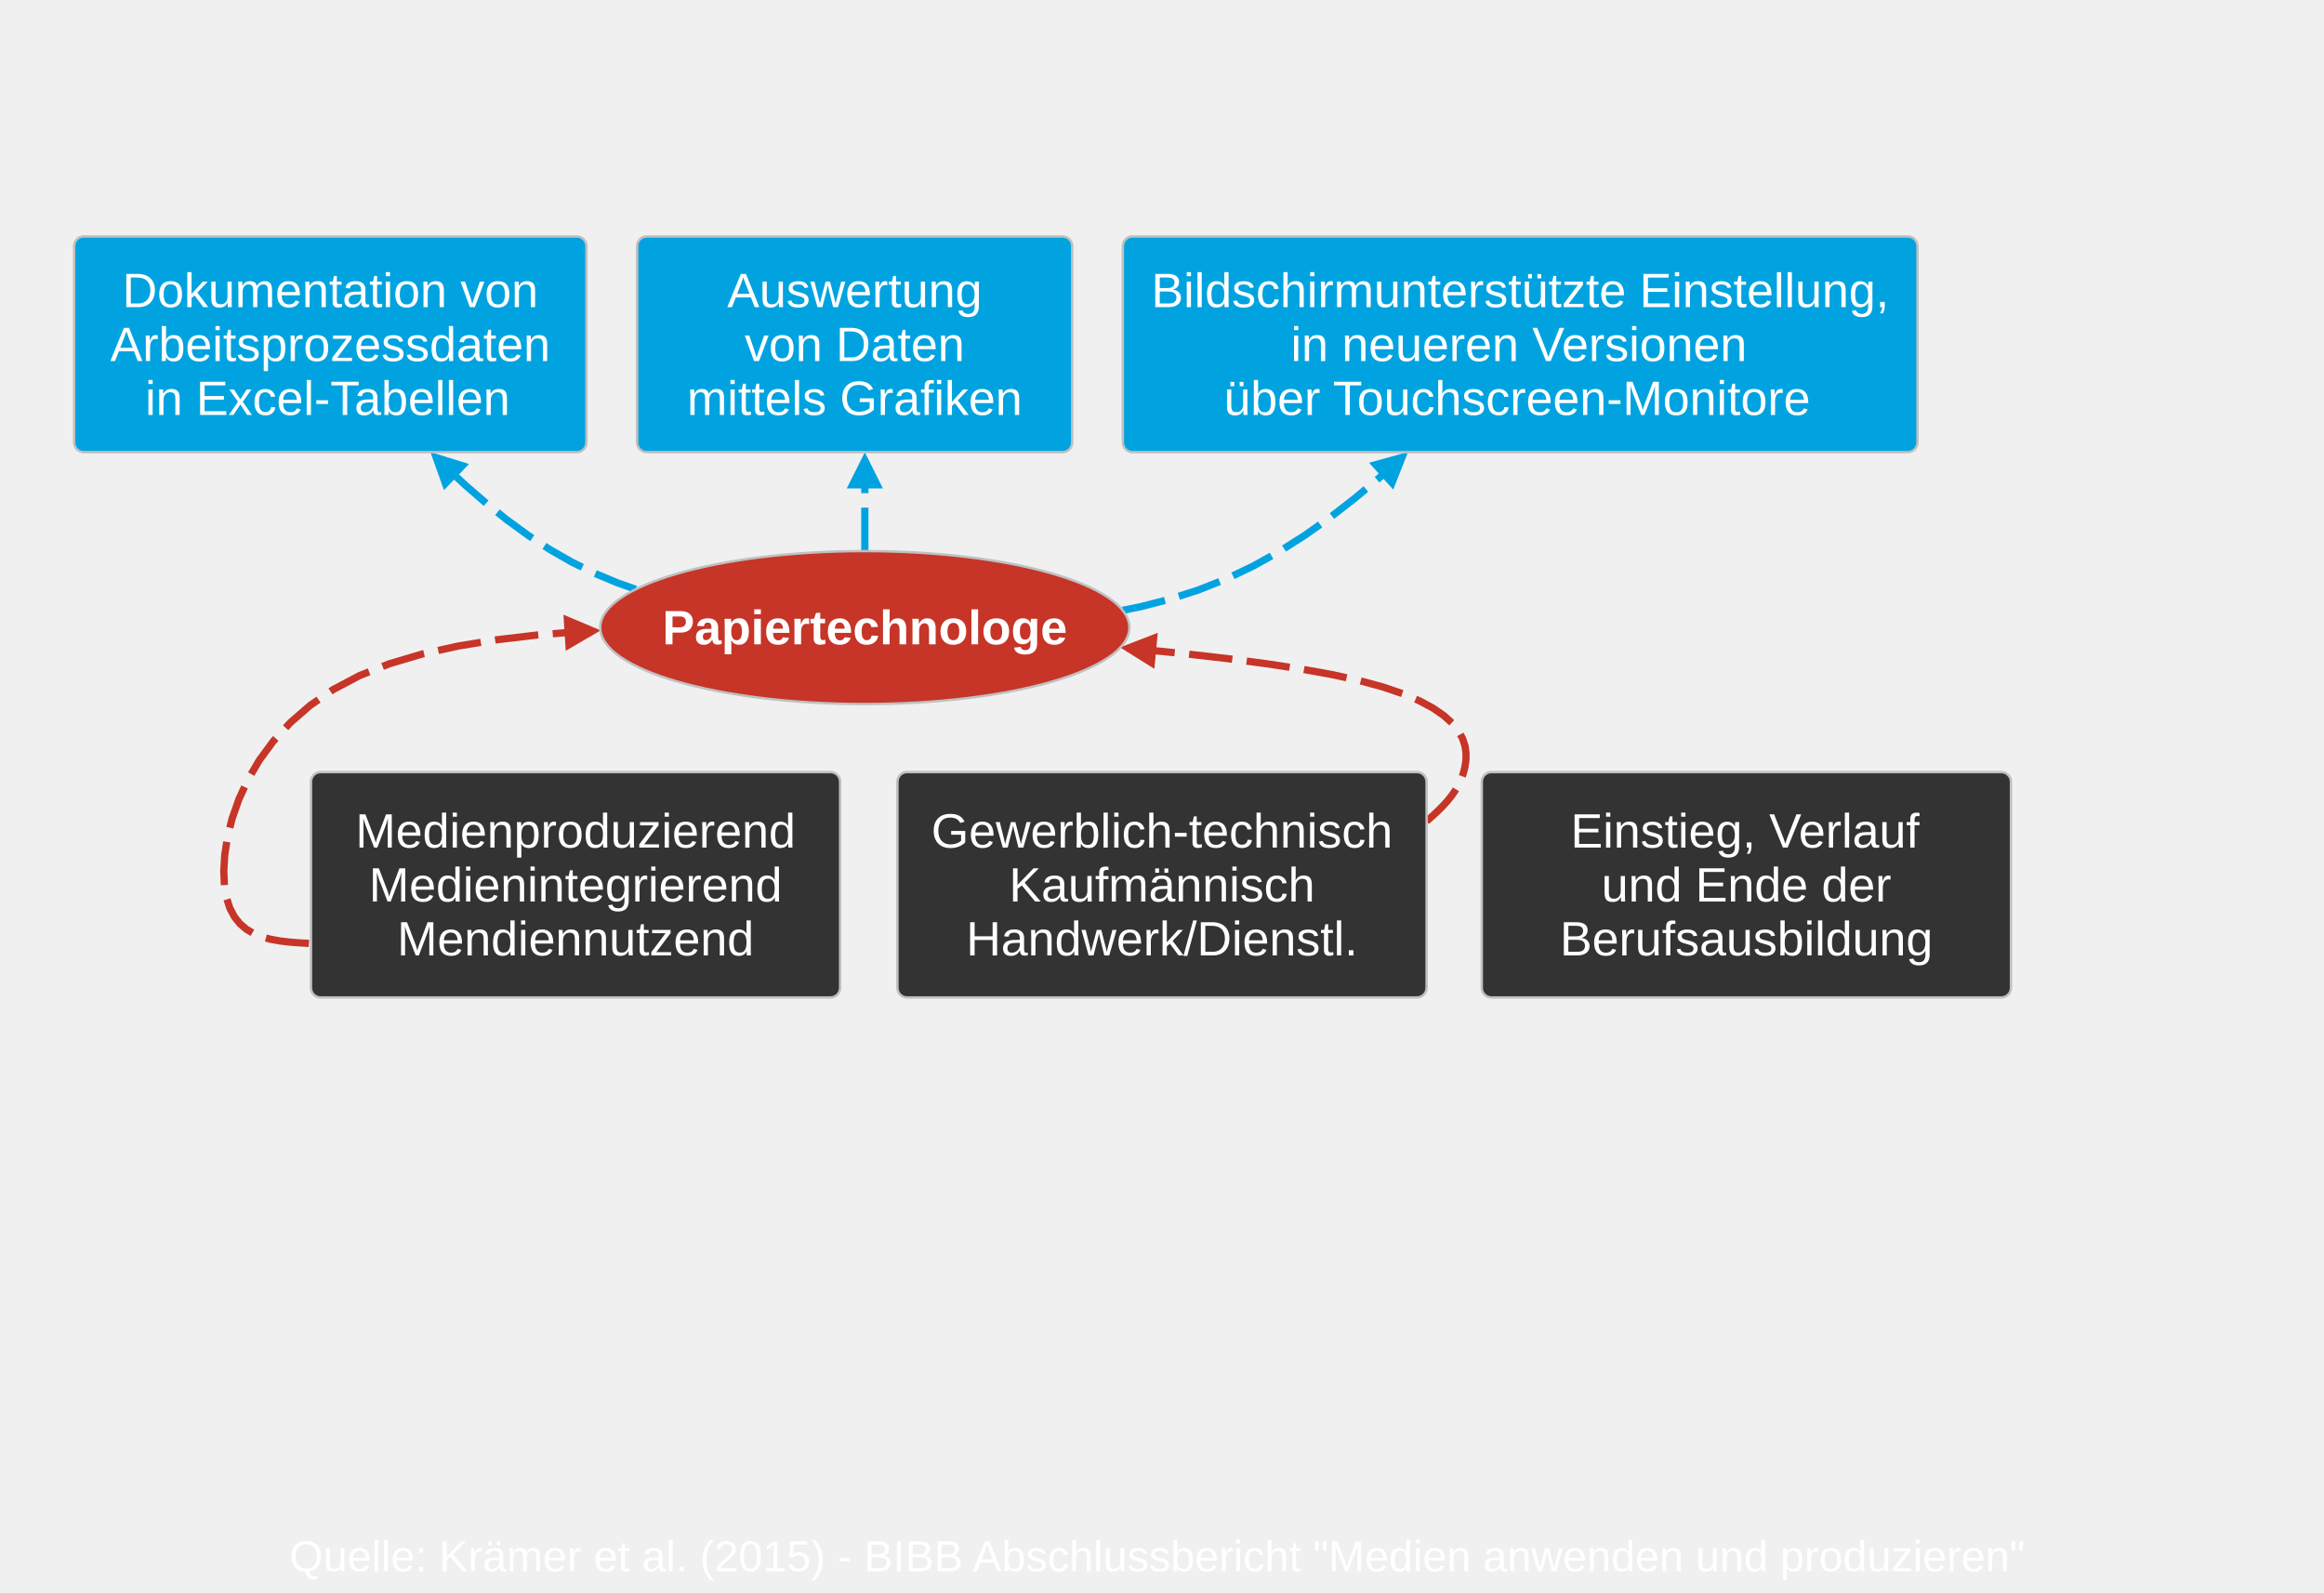
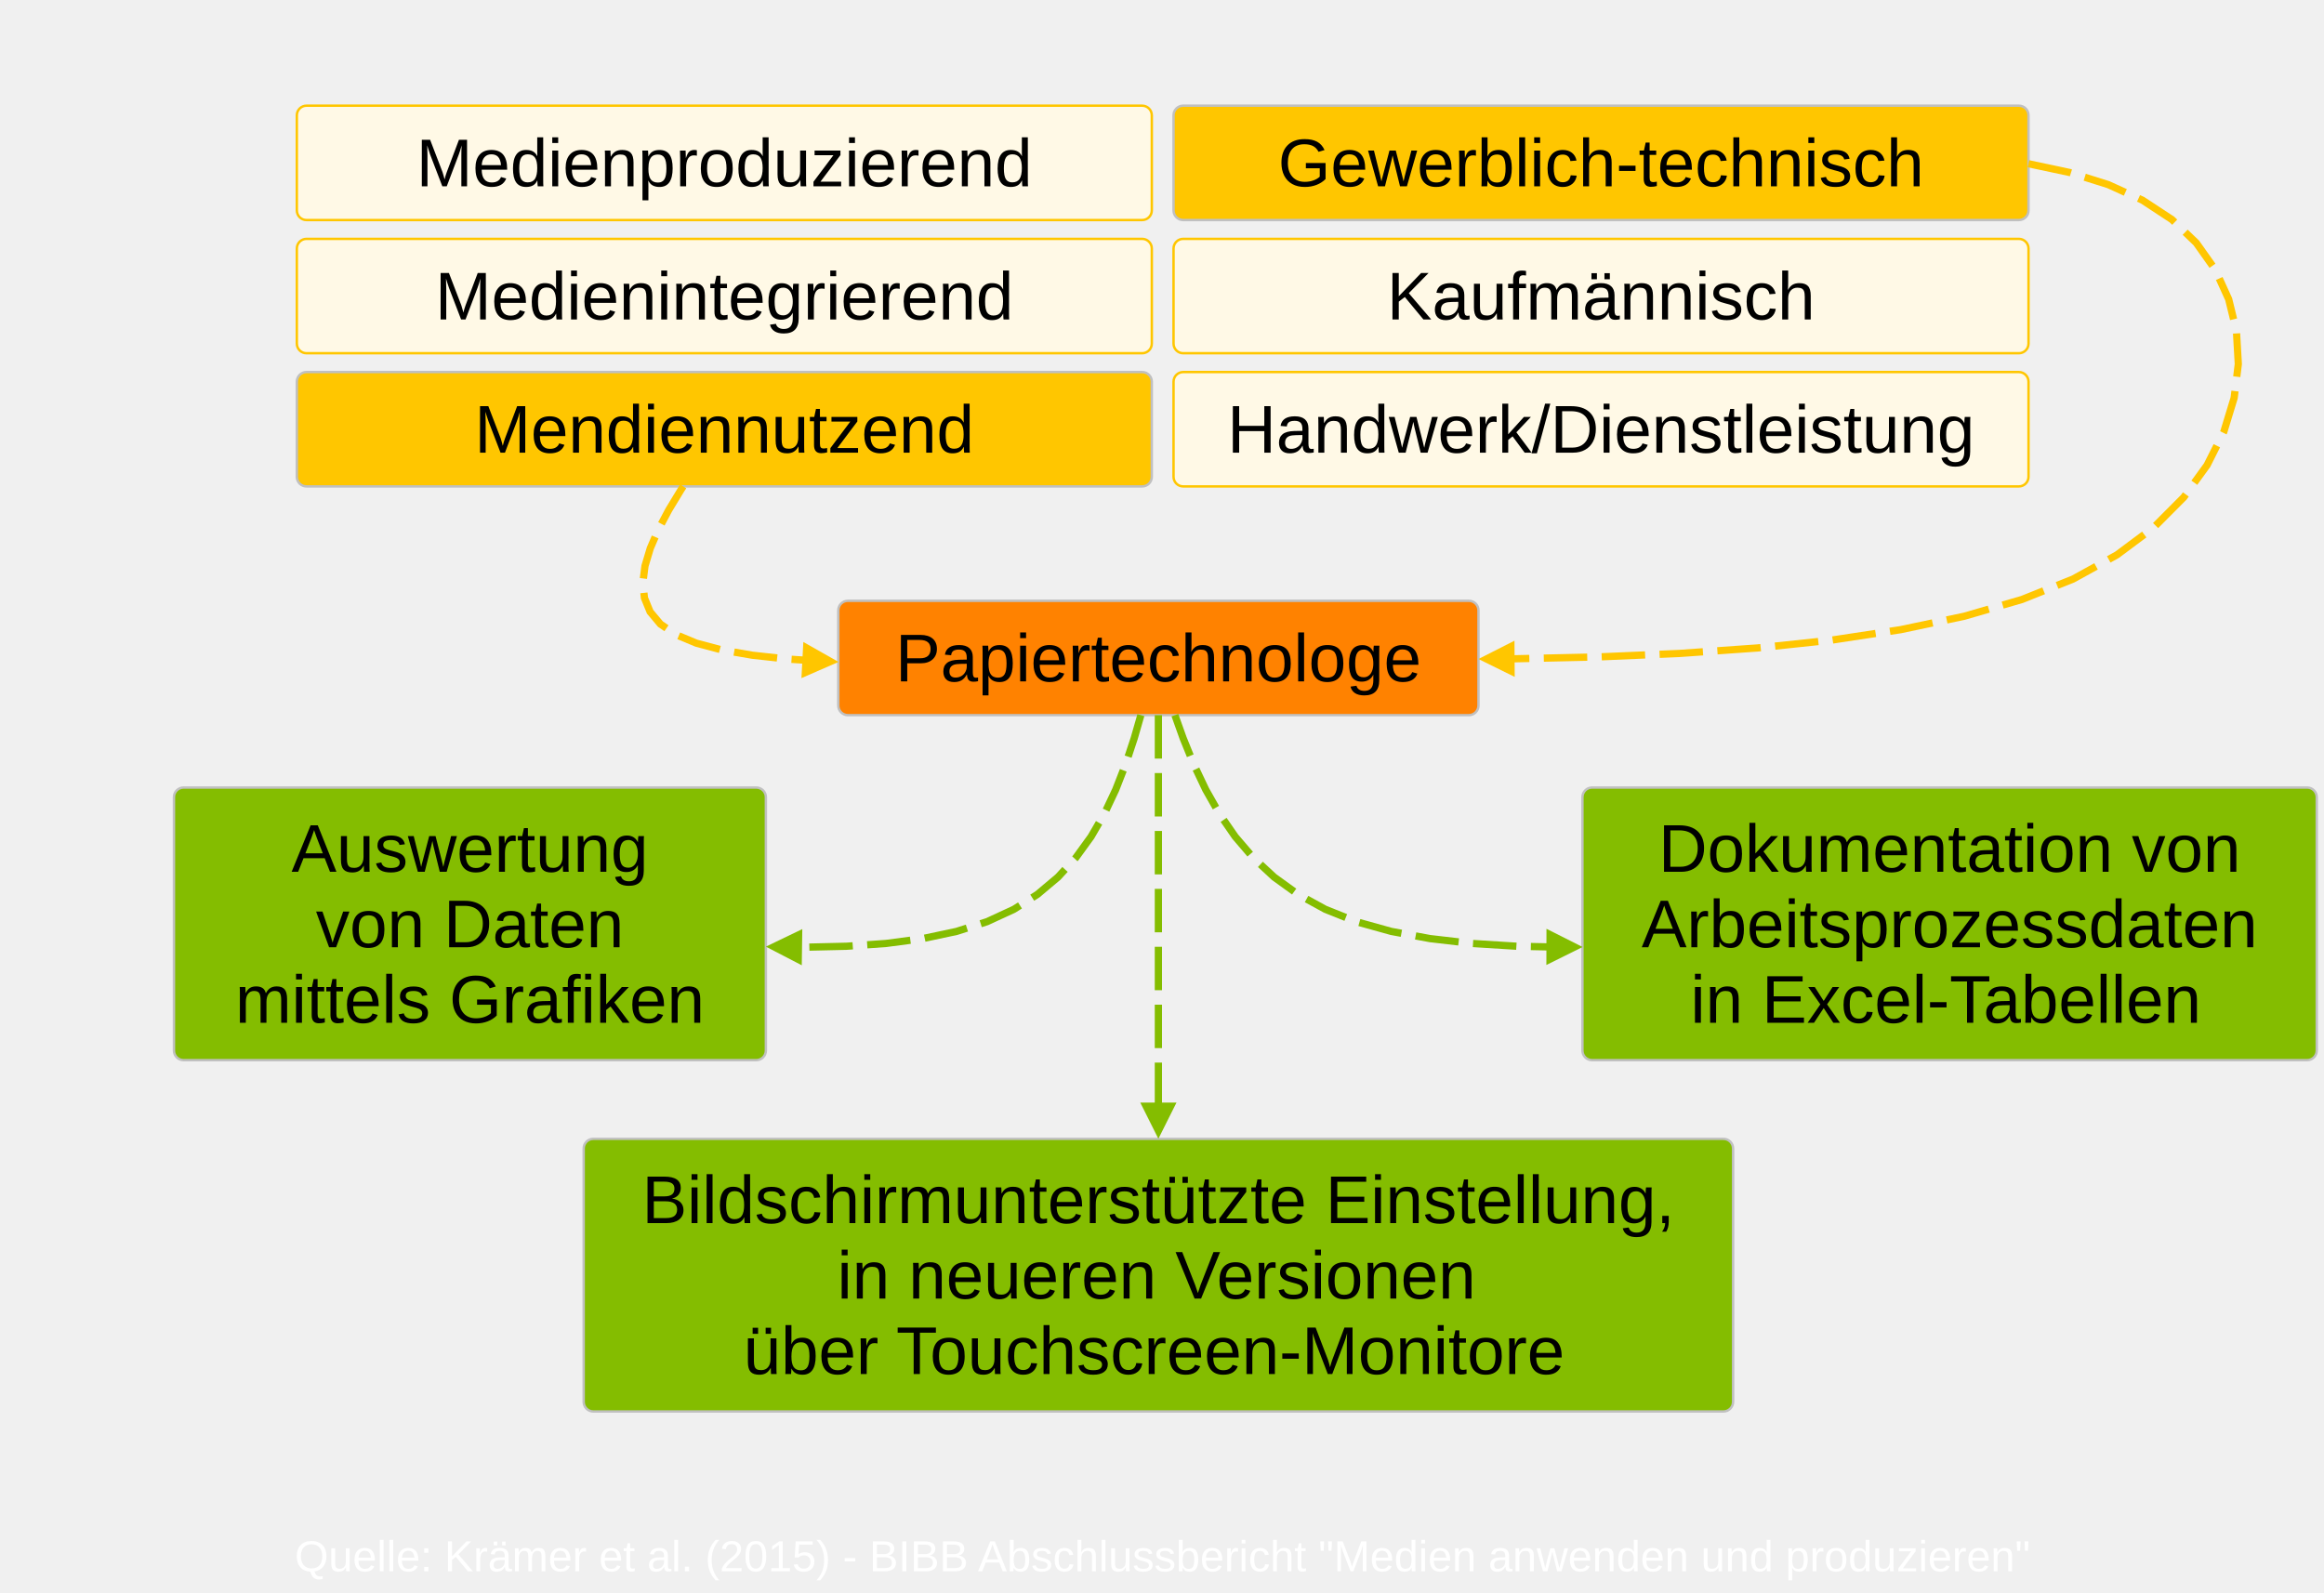
<svg xmlns="http://www.w3.org/2000/svg" fill-opacity="1" color-rendering="auto" color-interpolation="auto" text-rendering="auto" stroke="black" stroke-linecap="square" width="963" stroke-miterlimit="10" shape-rendering="auto" stroke-opacity="1" fill="black" stroke-dasharray="none" font-weight="normal" stroke-width="1" height="660" font-family="'Dialog'" font-style="normal" stroke-linejoin="miter" font-size="12px" stroke-dashoffset="0" image-rendering="auto">
  <defs id="genericDefs" />
  <g>
    <defs id="defs1">
      <clipPath clipPathUnits="userSpaceOnUse" id="clipPath1">
        <path d="M0 0 L963 0 L963 660 L0 660 L0 0 Z" />
      </clipPath>
    </defs>
-     <g stroke-linecap="butt" fill="rgb(0,163,224)" text-rendering="geometricPrecision" shape-rendering="geometricPrecision" stroke-dasharray="18,6" stroke="rgb(0,163,224)" stroke-width="3" stroke-miterlimit="1.45">
-       <path fill="none" d="M465.21 252.965 L472.879 251.398 L484.846 248.299 L496.562 244.522 L508 240 L519.145 234.688 L530.013 228.632 L540.629 221.898 L551.019 214.556 L561.207 206.671 L571.219 198.312 L573.156 196.59 L573.229 196.522" clip-path="url(#clipPath1)" />
+     <g fill="rgb(255,198,0)" text-rendering="geometricPrecision" shape-rendering="geometricPrecision" stroke="rgb(255,198,0)">
+       <rect x="486.28" y="43.8" clip-path="url(#clipPath1)" width="354.28" rx="4" ry="4" height="47.4" stroke="none" />
    </g>
-     <g stroke-linecap="butt" fill="rgb(0,163,224)" text-rendering="geometricPrecision" shape-rendering="geometricPrecision" stroke-dasharray="18,6" stroke="rgb(0,163,224)" stroke-width="3" stroke-miterlimit="1.45">
-       <path d="M583.455 187.329 L567.286 191.78 L577.314 202.935 Z" stroke="none" clip-path="url(#clipPath1)" />
-       <path fill="none" d="M263.446 244.237 L255.893 241.574 L246.351 237.593 L237 233 L227.851 227.759 L218.893 221.907 L210.109 215.5 L201.482 208.593 L192.993 201.241 L188.326 196.923 L188.254 196.854" clip-path="url(#clipPath1)" />
-       <path d="M178.323 187.344 L183.97 203.135 L194.344 192.301 Z" clip-path="url(#clipPath1)" stroke="none" />
-       <path fill="none" d="M358.36 228.4 L358.36 201.183" clip-path="url(#clipPath1)" />
-       <path d="M358.36 187.433 L350.86 202.433 L365.86 202.433 Z" clip-path="url(#clipPath1)" stroke="none" />
-       <path fill="none" d="M128 391 L123.919 390.76 L119.887 390.446 L115.953 389.984 L112.165 389.301 L108.573 388.323 L105.225 386.975 L102.17 385.184 L99.457 382.877 L97.134 379.978 L95.251 376.415 L93.857 372.114 L93 367 L92.733 361.038 L93.124 354.339 L94.244 347.056 L96.165 339.338 L98.96 331.336 L102.7 323.2 L107.456 315.081 L113.301 307.128 L120.306 299.494 L128.543 292.327 L138.084 285.779 L149 280 L161.331 275.103 L174.989 271.048 L189.853 267.759 L205.803 265.161 L222.717 263.175 L235.092 262.164 L235.192 262.159" clip-path="url(#clipPath1)" stroke="rgb(198,53,39)" />
-       <path fill="rgb(198,53,39)" d="M248.913 261.272 L233.461 254.755 L234.429 269.724 Z" clip-path="url(#clipPath1)" stroke="none" />
-       <path fill="none" d="M591.15 340.32 L592.15 339.46 L594.172 337.656 L596.131 335.812 L598.006 333.915 L599.775 331.95 L601.418 329.905 L602.914 327.765 L604.241 325.519 L605.378 323.151 L606.305 320.649 L607 318 L607.427 315.197 L607.488 312.261 L607.069 309.222 L606.057 306.109 L604.338 302.95 L601.8 299.775 L598.328 296.613 L593.81 293.491 L588.131 290.441 L581.179 287.489 L572.84 284.666 L563 282 L551.588 279.513 L538.696 277.196 L524.459 275.034 L509.012 273.012 L492.489 271.114 L477.901 269.62 L477.801 269.61" clip-path="url(#clipPath1)" stroke="rgb(198,53,39)" />
-       <path fill="rgb(198,53,39)" d="M464.113 268.312 L478.337 277.195 L479.754 262.262 Z" clip-path="url(#clipPath1)" stroke="none" />
+     <g text-rendering="geometricPrecision" stroke-miterlimit="1.45" font-size="28px" shape-rendering="geometricPrecision" font-family="'Arial'" stroke-linecap="butt">
+       <text x="529.586" xml:space="preserve" y="77.207" clip-path="url(#clipPath1)" stroke="none">Gewerblich-technisch</text>
+     </g>
+     <g fill="silver" text-rendering="geometricPrecision" stroke-miterlimit="1.45" shape-rendering="geometricPrecision" stroke-linecap="butt" stroke="silver">
+       <rect x="486.28" y="43.8" clip-path="url(#clipPath1)" fill="none" width="354.28" rx="4" ry="4" height="47.4" />
+     </g>
+     <g fill="rgb(132,189,0)" text-rendering="geometricPrecision" shape-rendering="geometricPrecision" stroke="rgb(132,189,0)">
+       <rect x="241.86" y="472" clip-path="url(#clipPath1)" width="476.28" rx="4" ry="4" height="113" stroke="none" />
+     </g>
+     <g text-rendering="geometricPrecision" stroke-miterlimit="1.45" font-size="28px" shape-rendering="geometricPrecision" font-family="'Arial'" stroke-linecap="butt">
+       <text x="266.015" xml:space="preserve" y="506.926" clip-path="url(#clipPath1)" stroke="none">Bildschirmunterstützte Einstellung,</text>
+       <text x="346.904" xml:space="preserve" y="538.207" clip-path="url(#clipPath1)" stroke="none">in neueren Versionen</text>
+       <text x="308.028" xml:space="preserve" y="569.488" clip-path="url(#clipPath1)" stroke="none">über Touchscreen-Monitore</text>
+     </g>
+     <g fill="silver" text-rendering="geometricPrecision" stroke-miterlimit="1.45" shape-rendering="geometricPrecision" stroke-linecap="butt" stroke="silver">
+       <rect x="241.86" y="472" clip-path="url(#clipPath1)" fill="none" width="476.28" rx="4" ry="4" height="113" />
+     </g>
+     <g fill="rgb(132,189,0)" text-rendering="geometricPrecision" shape-rendering="geometricPrecision" stroke="rgb(132,189,0)">
+       <rect x="655.72" y="326.4" clip-path="url(#clipPath1)" width="304.28" rx="4" ry="4" height="113" stroke="none" />
+     </g>
+     <g text-rendering="geometricPrecision" stroke-miterlimit="1.45" font-size="28px" shape-rendering="geometricPrecision" font-family="'Arial'" stroke-linecap="butt">
+       <text x="687.233" xml:space="preserve" y="361.326" clip-path="url(#clipPath1)" stroke="none">Dokumentation von</text>
+       <text x="680.233" xml:space="preserve" y="392.607" clip-path="url(#clipPath1)" stroke="none">Arbeitsprozessdaten</text>
+       <text x="700.474" xml:space="preserve" y="423.888" clip-path="url(#clipPath1)" stroke="none">in Excel-Tabellen</text>
+     </g>
+     <g fill="silver" text-rendering="geometricPrecision" stroke-miterlimit="1.45" shape-rendering="geometricPrecision" stroke-linecap="butt" stroke="silver">
+       <rect x="655.72" y="326.4" clip-path="url(#clipPath1)" fill="none" width="304.28" rx="4" ry="4" height="113" />
+     </g>
+     <g fill="rgb(132,189,0)" text-rendering="geometricPrecision" shape-rendering="geometricPrecision" stroke="rgb(132,189,0)">
+       <rect x="72.08" y="326.4" clip-path="url(#clipPath1)" width="245.28" rx="4" ry="4" height="113" stroke="none" />
+     </g>
+     <g text-rendering="geometricPrecision" stroke-miterlimit="1.45" font-size="28px" shape-rendering="geometricPrecision" font-family="'Arial'" stroke-linecap="butt">
+       <text x="120.789" xml:space="preserve" y="361.326" clip-path="url(#clipPath1)" stroke="none">Auswertung</text>
+       <text x="130.9" xml:space="preserve" y="392.607" clip-path="url(#clipPath1)" stroke="none">von Daten</text>
+       <text x="97.472" xml:space="preserve" y="423.888" clip-path="url(#clipPath1)" stroke="none">mittels Grafiken</text>
+     </g>
+     <g fill="silver" text-rendering="geometricPrecision" stroke-miterlimit="1.45" shape-rendering="geometricPrecision" stroke-linecap="butt" stroke="silver">
+       <rect x="72.08" y="326.4" clip-path="url(#clipPath1)" fill="none" width="245.28" rx="4" ry="4" height="113" />
+     </g>
+     <g fill="rgb(255,249,230)" text-rendering="geometricPrecision" shape-rendering="geometricPrecision" stroke="rgb(255,249,230)">
+       <rect x="123" y="43.8" clip-path="url(#clipPath1)" width="354.28" rx="4" ry="4" height="47.4" stroke="none" />
+     </g>
+     <g text-rendering="geometricPrecision" stroke-miterlimit="1.45" font-size="28px" shape-rendering="geometricPrecision" font-family="'Arial'" stroke-linecap="butt">
+       <text x="172.499" xml:space="preserve" y="77.207" clip-path="url(#clipPath1)" stroke="none">Medienproduzierend</text>
+     </g>
+     <g fill="rgb(255,198,0)" text-rendering="geometricPrecision" stroke-miterlimit="1.45" shape-rendering="geometricPrecision" stroke-linecap="butt" stroke="rgb(255,198,0)">
+       <rect x="123" y="43.8" clip-path="url(#clipPath1)" fill="none" width="354.28" rx="4" ry="4" height="47.4" />
+     </g>
+     <g fill="rgb(255,130,0)" text-rendering="geometricPrecision" shape-rendering="geometricPrecision" stroke="rgb(255,130,0)">
+       <rect x="347.36" y="249" clip-path="url(#clipPath1)" width="265.28" rx="4" ry="4" height="47.4" stroke="none" />
+     </g>
+     <g text-rendering="geometricPrecision" stroke-miterlimit="1.45" font-size="28px" shape-rendering="geometricPrecision" font-family="'Arial'" stroke-linecap="butt">
+       <text x="371.028" xml:space="preserve" y="282.407" clip-path="url(#clipPath1)" stroke="none">Papiertechnologe</text>
+     </g>
+     <g fill="silver" text-rendering="geometricPrecision" stroke-miterlimit="1.45" shape-rendering="geometricPrecision" stroke-linecap="butt" stroke="silver">
+       <rect x="347.36" y="249" clip-path="url(#clipPath1)" fill="none" width="265.28" rx="4" ry="4" height="47.4" />
+     </g>
+     <g fill="rgb(255,249,230)" text-rendering="geometricPrecision" shape-rendering="geometricPrecision" stroke="rgb(255,249,230)">
+       <rect x="486.28" y="99" clip-path="url(#clipPath1)" width="354.28" rx="4" ry="4" height="47.4" stroke="none" />
+     </g>
+     <g text-rendering="geometricPrecision" stroke-miterlimit="1.45" font-size="28px" shape-rendering="geometricPrecision" font-family="'Arial'" stroke-linecap="butt">
+       <text x="574.703" xml:space="preserve" y="132.407" clip-path="url(#clipPath1)" stroke="none">Kaufmännisch</text>
+     </g>
+     <g fill="rgb(255,198,0)" text-rendering="geometricPrecision" stroke-miterlimit="1.45" shape-rendering="geometricPrecision" stroke-linecap="butt" stroke="rgb(255,198,0)">
+       <rect x="486.28" y="99" clip-path="url(#clipPath1)" fill="none" width="354.28" rx="4" ry="4" height="47.4" />
+     </g>
+     <g fill="rgb(255,249,230)" text-rendering="geometricPrecision" shape-rendering="geometricPrecision" stroke="rgb(255,249,230)">
+       <rect x="123" y="99" clip-path="url(#clipPath1)" width="354.28" rx="4" ry="4" height="47.4" stroke="none" />
+     </g>
+     <g text-rendering="geometricPrecision" stroke-miterlimit="1.45" font-size="28px" shape-rendering="geometricPrecision" font-family="'Arial'" stroke-linecap="butt">
+       <text x="180.286" xml:space="preserve" y="132.407" clip-path="url(#clipPath1)" stroke="none">Medienintegrierend</text>
+     </g>
+     <g fill="rgb(255,198,0)" text-rendering="geometricPrecision" stroke-miterlimit="1.45" shape-rendering="geometricPrecision" stroke-linecap="butt" stroke="rgb(255,198,0)">
+       <rect x="123" y="99" clip-path="url(#clipPath1)" fill="none" width="354.28" rx="4" ry="4" height="47.4" />
+     </g>
+     <g fill="rgb(255,249,230)" text-rendering="geometricPrecision" shape-rendering="geometricPrecision" stroke="rgb(255,249,230)">
+       <rect x="486.28" y="154.2" clip-path="url(#clipPath1)" width="354.28" rx="4" ry="4" height="47.4" stroke="none" />
+     </g>
+     <g text-rendering="geometricPrecision" stroke-miterlimit="1.45" font-size="28px" shape-rendering="geometricPrecision" font-family="'Arial'" stroke-linecap="butt">
+       <text x="508.565" xml:space="preserve" y="187.607" clip-path="url(#clipPath1)" stroke="none">Handwerk/Dienstleistung</text>
+     </g>
+     <g fill="rgb(255,198,0)" text-rendering="geometricPrecision" stroke-miterlimit="1.45" shape-rendering="geometricPrecision" stroke-linecap="butt" stroke="rgb(255,198,0)">
+       <rect x="486.28" y="154.2" clip-path="url(#clipPath1)" fill="none" width="354.28" rx="4" ry="4" height="47.4" />
+       <rect stroke-linecap="square" x="123" y="154.2" clip-path="url(#clipPath1)" width="354.28" rx="4" ry="4" height="47.4" stroke="none" stroke-miterlimit="10" />
+     </g>
+     <g text-rendering="geometricPrecision" stroke-miterlimit="1.45" font-size="28px" shape-rendering="geometricPrecision" font-family="'Arial'" stroke-linecap="butt">
+       <text x="196.617" xml:space="preserve" y="187.607" clip-path="url(#clipPath1)" stroke="none">Mendiennutzend</text>
+     </g>
+     <g fill="silver" text-rendering="geometricPrecision" stroke-miterlimit="1.45" shape-rendering="geometricPrecision" stroke-linecap="butt" stroke="silver">
+       <rect x="123" y="154.2" clip-path="url(#clipPath1)" fill="none" width="354.28" rx="4" ry="4" height="47.4" />
    </g>
    <g stroke-linecap="butt" font-size="18px" fill="white" text-rendering="geometricPrecision" font-family="'Arial'" shape-rendering="geometricPrecision" stroke="white" stroke-miterlimit="1.45">
-       <text x="119.916" xml:space="preserve" y="651.24" clip-path="url(#clipPath1)" stroke="none">Quelle: Krämer et al. (2015) - BIBB Abschlussbericht "Medien anwenden und produzieren"</text>
+       <text x="122.117" xml:space="preserve" y="651.24" clip-path="url(#clipPath1)" stroke="none">Quelle: Krämer et al. (2015) - BIBB Abschlussbericht "Medien anwenden und produzieren"</text>
    </g>
-     <g fill="rgb(51,51,51)" text-rendering="geometricPrecision" shape-rendering="geometricPrecision" stroke="rgb(51,51,51)">
-       <rect x="614.01" y="320" clip-path="url(#clipPath1)" width="219.28" rx="4" ry="4" height="93.4" stroke="none" />
-     </g>
-     <g stroke-linecap="butt" font-size="20px" fill="white" text-rendering="geometricPrecision" font-family="'Arial'" shape-rendering="geometricPrecision" stroke="white" stroke-miterlimit="1.45">
-       <text x="650.833" xml:space="preserve" y="351.29" clip-path="url(#clipPath1)" stroke="none">Einstieg, Verlauf</text>
-       <text x="663.601" xml:space="preserve" y="373.634" clip-path="url(#clipPath1)" stroke="none">und Ende der</text>
-       <text x="646.375" xml:space="preserve" y="395.977" clip-path="url(#clipPath1)" stroke="none">Berufsausbildung</text>
-     </g>
-     <g fill="silver" text-rendering="geometricPrecision" stroke-miterlimit="1.45" shape-rendering="geometricPrecision" stroke-linecap="butt" stroke="silver">
-       <rect x="614.01" y="320" clip-path="url(#clipPath1)" fill="none" width="219.28" rx="4" ry="4" height="93.4" />
-     </g>
-     <g fill="rgb(51,51,51)" text-rendering="geometricPrecision" shape-rendering="geometricPrecision" stroke="rgb(51,51,51)">
-       <rect x="371.86" y="320" clip-path="url(#clipPath1)" width="219.28" rx="4" ry="4" height="93.4" stroke="none" />
-     </g>
-     <g stroke-linecap="butt" font-size="20px" fill="white" text-rendering="geometricPrecision" font-family="'Arial'" shape-rendering="geometricPrecision" stroke="white" stroke-miterlimit="1.45">
-       <text x="385.904" xml:space="preserve" y="351.29" clip-path="url(#clipPath1)" stroke="none">Gewerblich-technisch</text>
-       <text x="418.131" xml:space="preserve" y="373.634" clip-path="url(#clipPath1)" stroke="none">Kaufmännisch</text>
-       <text x="400.357" xml:space="preserve" y="395.977" clip-path="url(#clipPath1)" stroke="none">Handwerk/Dienstl.</text>
-     </g>
-     <g fill="silver" text-rendering="geometricPrecision" stroke-miterlimit="1.45" shape-rendering="geometricPrecision" stroke-linecap="butt" stroke="silver">
-       <rect x="371.86" y="320" clip-path="url(#clipPath1)" fill="none" width="219.28" rx="4" ry="4" height="93.4" />
-     </g>
-     <g fill="rgb(0,163,224)" text-rendering="geometricPrecision" shape-rendering="geometricPrecision" stroke="rgb(0,163,224)">
-       <rect x="465.28" y="98" clip-path="url(#clipPath1)" width="329.28" rx="4" ry="4" height="89.4" stroke="none" />
-     </g>
-     <g stroke-linecap="butt" font-size="20px" fill="white" text-rendering="geometricPrecision" font-family="'Arial'" shape-rendering="geometricPrecision" stroke="white" stroke-miterlimit="1.45">
-       <text x="477.073" xml:space="preserve" y="127.29" clip-path="url(#clipPath1)" stroke="none">Bildschirmunterstützte Einstellung,</text>
-       <text x="534.852" xml:space="preserve" y="149.634" clip-path="url(#clipPath1)" stroke="none">in neueren Versionen</text>
-       <text x="507.083" xml:space="preserve" y="171.977" clip-path="url(#clipPath1)" stroke="none">über Touchscreen-Monitore</text>
-     </g>
-     <g fill="silver" text-rendering="geometricPrecision" stroke-miterlimit="1.45" shape-rendering="geometricPrecision" stroke-linecap="butt" stroke="silver">
-       <rect x="465.28" y="98" clip-path="url(#clipPath1)" fill="none" width="329.28" rx="4" ry="4" height="89.4" />
-     </g>
-     <g fill="rgb(0,163,224)" text-rendering="geometricPrecision" shape-rendering="geometricPrecision" stroke="rgb(0,163,224)">
-       <rect x="30.72" y="98" clip-path="url(#clipPath1)" width="212.28" rx="4" ry="4" height="89.4" stroke="none" />
-     </g>
-     <g stroke-linecap="butt" font-size="20px" fill="white" text-rendering="geometricPrecision" font-family="'Arial'" shape-rendering="geometricPrecision" stroke="white" stroke-miterlimit="1.45">
-       <text x="50.698" xml:space="preserve" y="127.29" clip-path="url(#clipPath1)" stroke="none">Dokumentation von</text>
-       <text x="45.698" xml:space="preserve" y="149.634" clip-path="url(#clipPath1)" stroke="none">Arbeitsprozessdaten</text>
-       <text x="60.156" xml:space="preserve" y="171.977" clip-path="url(#clipPath1)" stroke="none">in Excel-Tabellen</text>
-     </g>
-     <g fill="silver" text-rendering="geometricPrecision" stroke-miterlimit="1.45" shape-rendering="geometricPrecision" stroke-linecap="butt" stroke="silver">
-       <rect x="30.72" y="98" clip-path="url(#clipPath1)" fill="none" width="212.28" rx="4" ry="4" height="89.4" />
-     </g>
-     <g fill="rgb(0,163,224)" text-rendering="geometricPrecision" shape-rendering="geometricPrecision" stroke="rgb(0,163,224)">
-       <rect x="264" y="98" clip-path="url(#clipPath1)" width="180.28" rx="4" ry="4" height="89.4" stroke="none" />
-     </g>
-     <g stroke-linecap="butt" font-size="20px" fill="white" text-rendering="geometricPrecision" font-family="'Arial'" shape-rendering="geometricPrecision" stroke="white" stroke-miterlimit="1.45">
-       <text x="301.332" xml:space="preserve" y="127.29" clip-path="url(#clipPath1)" stroke="none">Auswertung</text>
-       <text x="308.554" xml:space="preserve" y="149.634" clip-path="url(#clipPath1)" stroke="none">von Daten</text>
-       <text x="284.677" xml:space="preserve" y="171.977" clip-path="url(#clipPath1)" stroke="none">mittels Grafiken</text>
-     </g>
-     <g fill="silver" text-rendering="geometricPrecision" stroke-miterlimit="1.45" shape-rendering="geometricPrecision" stroke-linecap="butt" stroke="silver">
-       <rect x="264" y="98" clip-path="url(#clipPath1)" fill="none" width="180.28" rx="4" ry="4" height="89.4" />
-     </g>
-     <g fill="rgb(51,51,51)" text-rendering="geometricPrecision" shape-rendering="geometricPrecision" stroke="rgb(51,51,51)">
-       <rect x="128.86" y="320" clip-path="url(#clipPath1)" width="219.28" rx="4" ry="4" height="93.4" stroke="none" />
-     </g>
-     <g stroke-linecap="butt" font-size="20px" fill="white" text-rendering="geometricPrecision" font-family="'Arial'" shape-rendering="geometricPrecision" stroke="white" stroke-miterlimit="1.45">
-       <text x="147.328" xml:space="preserve" y="351.29" clip-path="url(#clipPath1)" stroke="none">Medienproduzierend</text>
-       <text x="152.89" xml:space="preserve" y="373.634" clip-path="url(#clipPath1)" stroke="none">Medienintegrierend</text>
-       <text x="164.555" xml:space="preserve" y="395.977" clip-path="url(#clipPath1)" stroke="none">Mendiennutzend</text>
-     </g>
-     <g fill="silver" text-rendering="geometricPrecision" stroke-miterlimit="1.45" shape-rendering="geometricPrecision" stroke-linecap="butt" stroke="silver">
-       <rect x="128.86" y="320" clip-path="url(#clipPath1)" fill="none" width="219.28" rx="4" ry="4" height="93.4" />
-     </g>
-     <g fill="rgb(198,53,39)" text-rendering="geometricPrecision" shape-rendering="geometricPrecision" stroke="rgb(198,53,39)">
-       <ellipse rx="109.64" ry="31.7" clip-path="url(#clipPath1)" cx="358.36" cy="260.1" stroke="none" />
-     </g>
-     <g stroke-linecap="butt" font-size="20px" fill="white" text-rendering="geometricPrecision" font-family="'Arial'" shape-rendering="geometricPrecision" stroke="white" font-weight="bold" stroke-miterlimit="1.45">
-       <text x="274.454" xml:space="preserve" y="267.034" clip-path="url(#clipPath1)" stroke="none">Papiertechnologe</text>
-     </g>
-     <g fill="silver" text-rendering="geometricPrecision" stroke-miterlimit="1.45" shape-rendering="geometricPrecision" stroke-linecap="butt" stroke="silver">
-       <ellipse rx="109.64" fill="none" ry="31.7" clip-path="url(#clipPath1)" cx="358.36" cy="260.1" />
+     <g stroke-linecap="butt" fill="rgb(255,198,0)" text-rendering="geometricPrecision" shape-rendering="geometricPrecision" stroke-dasharray="18,6" stroke="rgb(255,198,0)" stroke-width="3" stroke-miterlimit="1.45">
+       <path fill="none" d="M840.533 67.86 L857.659 71.503 L873.622 76.526 L887.795 82.978 L900 91 L910.076 100.666 L917.934 111.765 L923.503 124.019 L926.714 137.146 L927.494 150.866 L925.775 164.9 L921.485 178.967 L914.553 192.788 L904.909 206.081 L892.483 218.568 L877.203 229.968 L859 240 L837.856 248.455 L813.966 255.4 L787.581 260.972 L758.951 265.309 L728.324 268.547 L695.95 270.825 L662.079 272.279 L626.96 273.047 L626.355 273.051" clip-path="url(#clipPath1)" />
+       <path d="M612.606 273.134 L627.651 280.543 L627.56 265.543 Z" clip-path="url(#clipPath1)" stroke="none" />
+       <path fill="none" d="M480 296.4 L480 458.227" clip-path="url(#clipPath1)" stroke="rgb(132,189,0)" />
+       <path fill="rgb(132,189,0)" d="M480 471.977 L487.5 456.977 L472.5 456.977 Z" clip-path="url(#clipPath1)" stroke="none" />
+       <path fill="none" d="M472.743 296.402 L469.996 305.945 L466.407 316.815 L462.315 327.302 L457.594 337.312 L452.117 346.75 L445.759 355.519 L438.394 363.523 L429.897 370.669 L420.141 376.86 L409 382 L396.391 386.026 L382.397 389.002 L367.144 391.023 L350.759 392.185 L333.367 392.583 L331.091 392.549" clip-path="url(#clipPath1)" stroke="rgb(132,189,0)" />
+       <path fill="rgb(132,189,0)" d="M317.342 392.346 L332.23 400.067 L332.452 385.069 Z" clip-path="url(#clipPath1)" stroke="none" />
+       <path fill="none" d="M486.847 296.402 L490.258 305.945 L494.667 316.815 L499.638 327.302 L505.312 337.312 L511.831 346.75 L519.333 355.519 L527.961 363.523 L537.854 370.669 L549.154 376.86 L562 382 L576.487 386.026 L592.521 389.002 L609.961 391.023 L628.667 392.185 L641.943 392.452 L642.043 392.45" clip-path="url(#clipPath1)" stroke="rgb(132,189,0)" />
+       <path fill="rgb(132,189,0)" d="M655.793 392.49 L640.815 384.947 L640.772 399.947 Z" clip-path="url(#clipPath1)" stroke="none" />
+       <path fill="none" d="M283.113 201.574 L282.168 203.012 L277.111 211.37 L272.815 219.462 L269.469 227.219 L267.264 234.575 L266.389 241.463 L267.035 247.816 L269.392 253.568 L273.651 258.652 L280 263 L288.567 266.568 L299.226 269.402 L311.785 271.566 L326.055 273.13 L333.633 273.623 L333.733 273.627" clip-path="url(#clipPath1)" />
+       <path d="M347.464 274.344 L332.876 266.071 L332.094 281.051 Z" clip-path="url(#clipPath1)" stroke="none" />
    </g>
  </g>
</svg>
